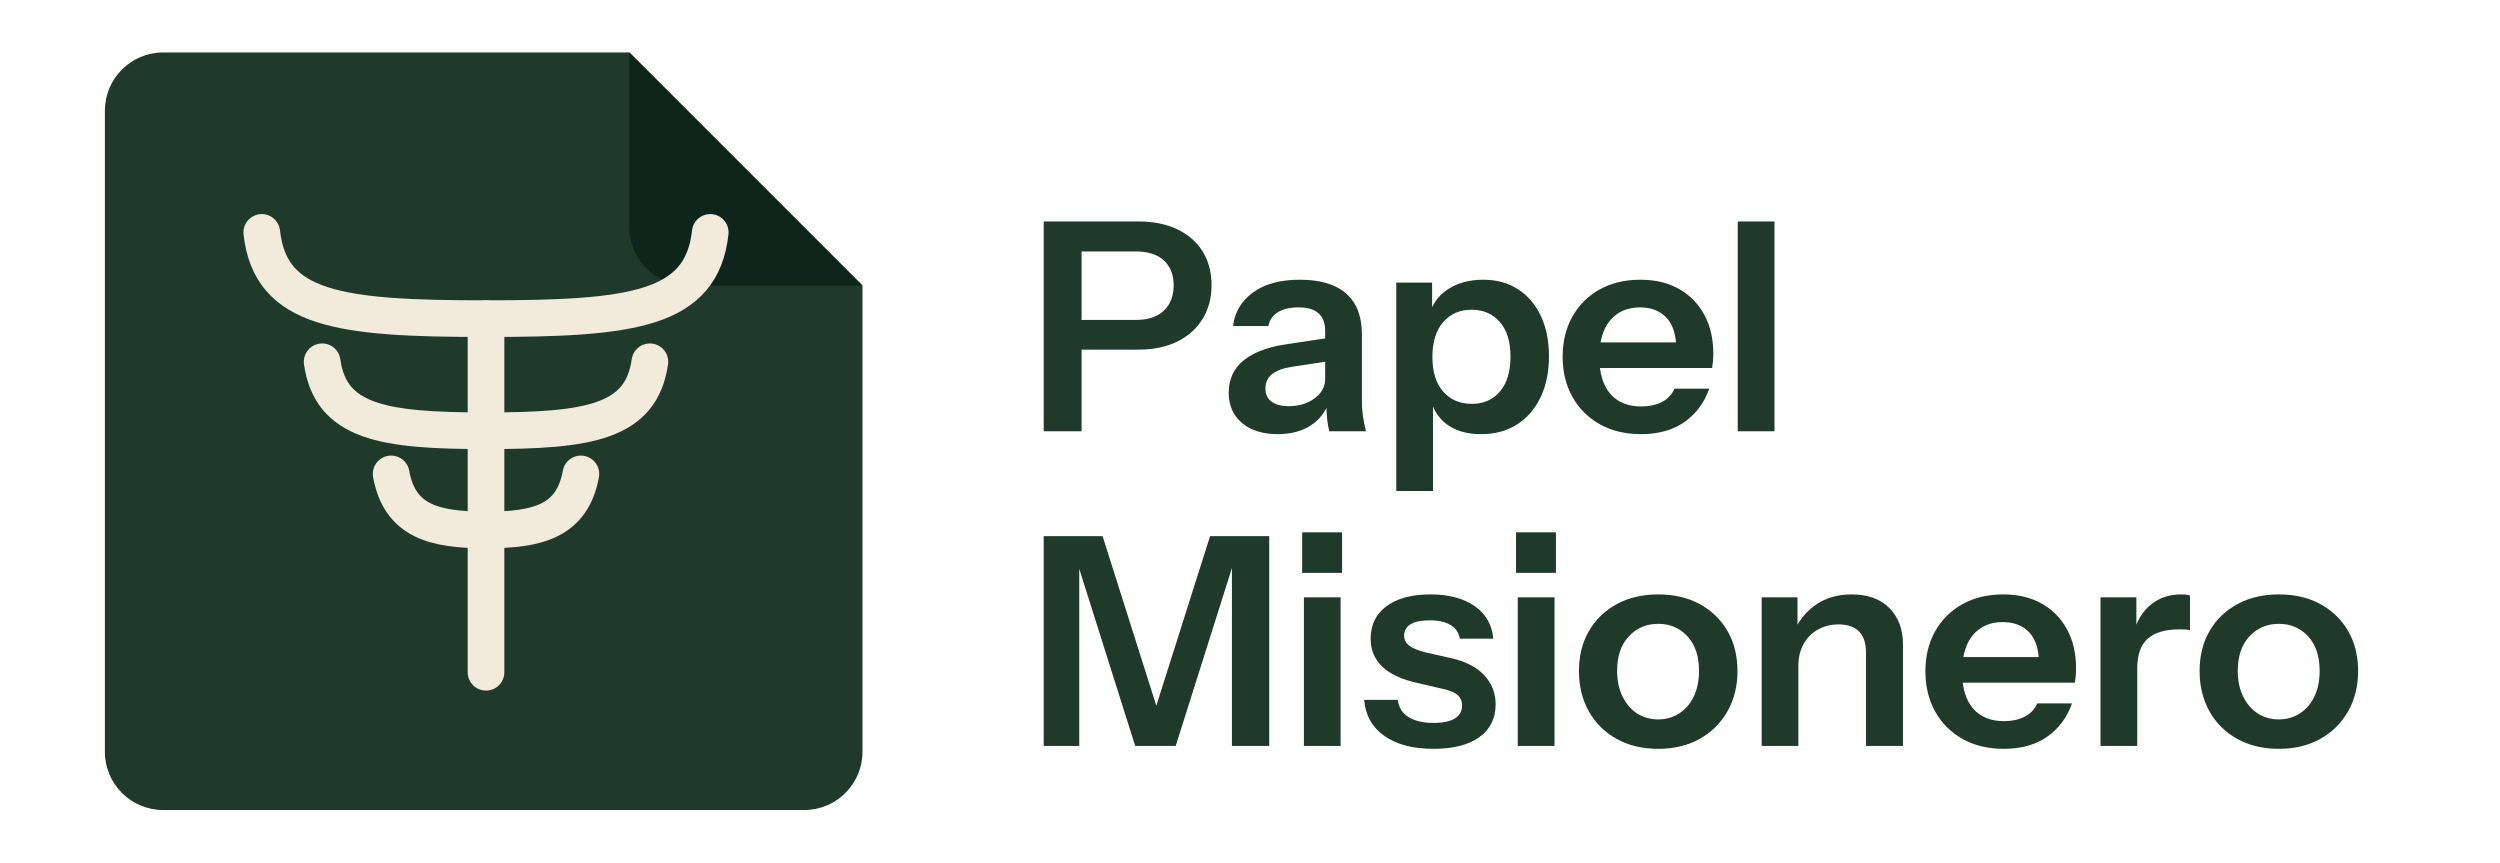
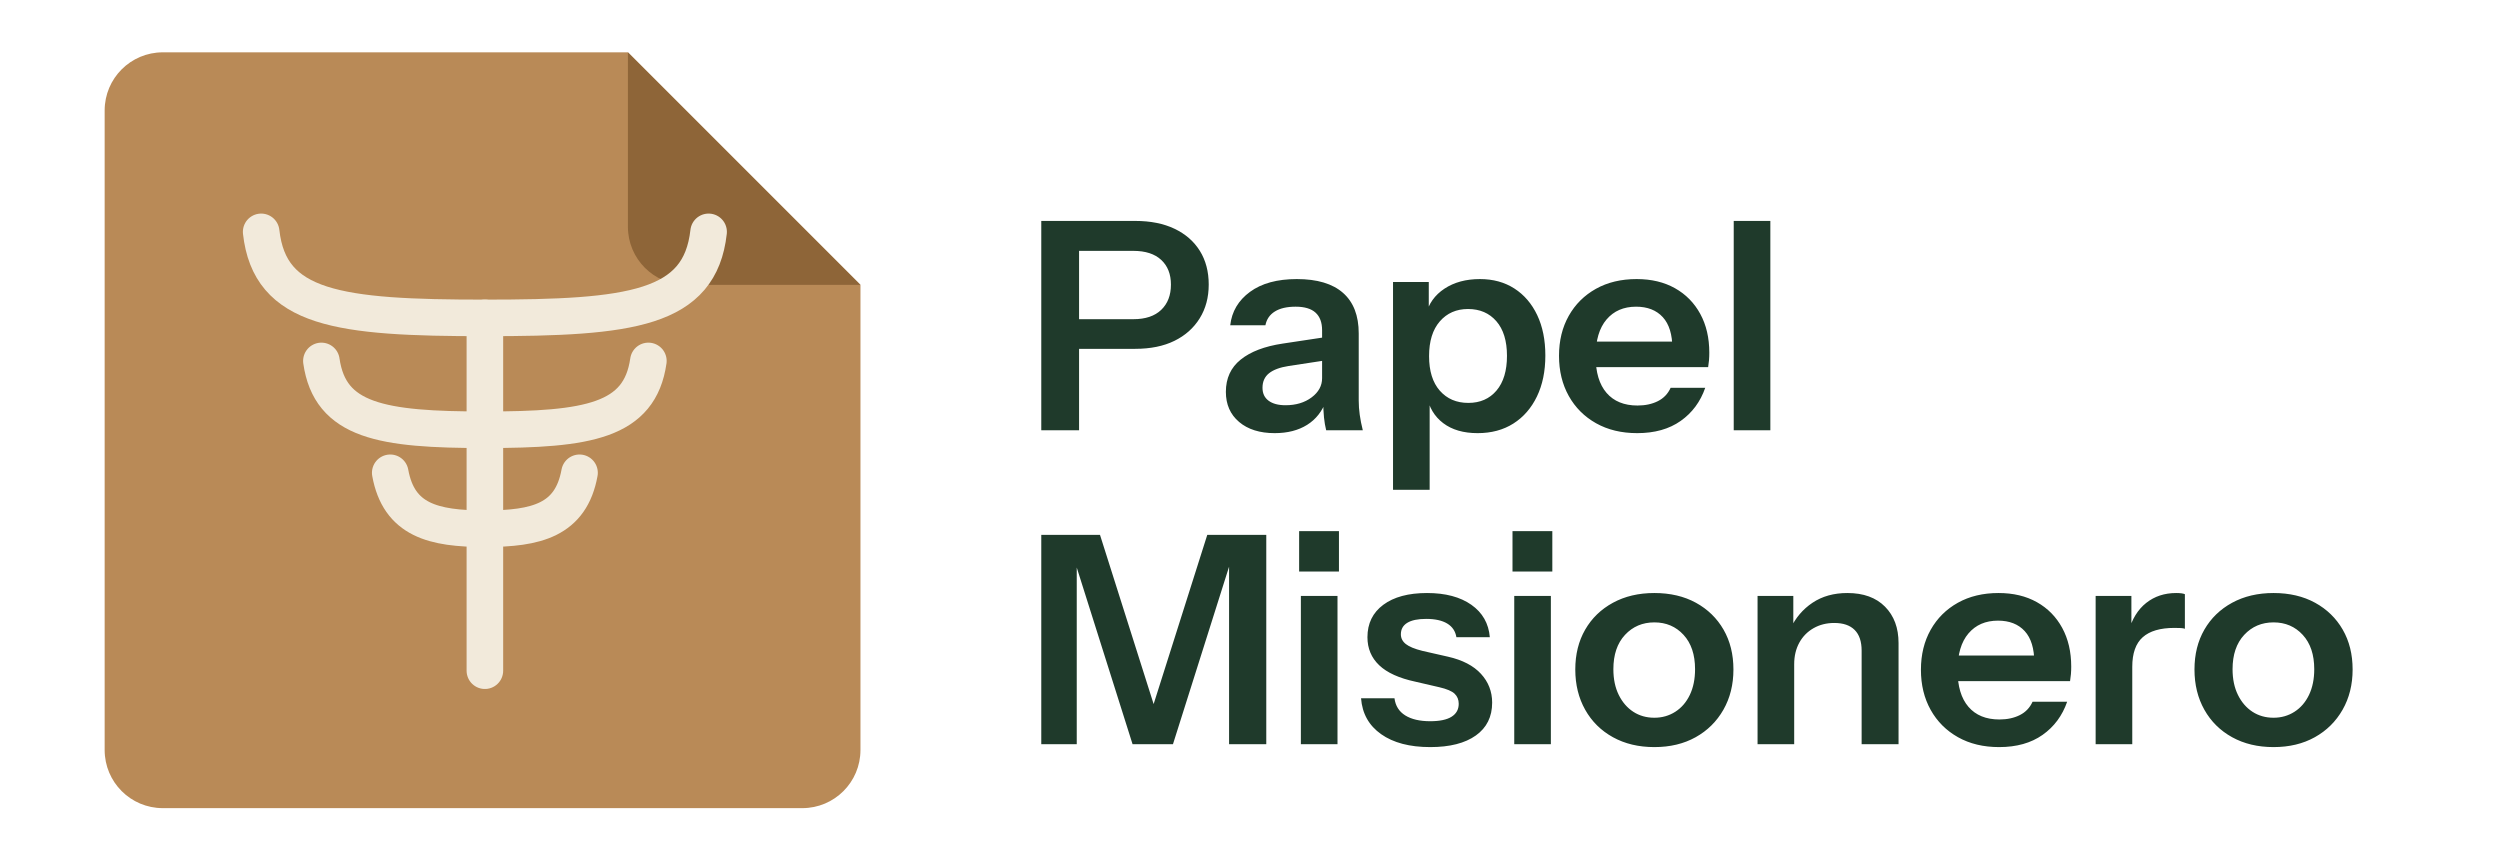
- <svg xmlns="http://www.w3.org/2000/svg" viewBox="0 0 429 148" width="429" height="148">
+ <svg xmlns="http://www.w3.org/2000/svg" viewBox="0 0 430 148" width="430" height="148">
  <g transform="translate(18 9) scale(1.0)">
-     <path d="M10 0 H90 L130 40 V120 a10 10 0 0 1 -10 10 H10 a10 10 0 0 1 -10 -10 V10 a10 10 0 0 1 10 -10 Z" fill="#1F3A2B" />
-     <path d="M90 0 V30 a10 10 0 0 0 10 10 H130 Z" fill="#0F241A" />
-     <g transform="translate(21 22) scale(0.74)" fill="none" stroke="#F2EADB" stroke-width="8.5" stroke-linecap="round" stroke-linejoin="round">
+     <path d="M10 0 H90 L130 40 V120 a10 10 0 0 1 -10 10 H10 a10 10 0 0 1 -10 -10 V10 a10 10 0 0 1 10 -10 Z" fill="#B98A57" />
+     <path d="M90 0 V30 a10 10 0 0 0 10 10 H130 Z" fill="#8E6538" />
+     <g transform="translate(21.00 22.00) scale(0.74)" fill="none" stroke="#F2EADB" stroke-width="8.5" stroke-linecap="round" stroke-linejoin="round">
      <path d="M8 12 C10 30 26 32 60 32 C94 32 110 30 112 12" />
      <path d="M22 42 C24 56 36 58 60 58 C84 58 96 56 98 42" />
      <path d="M38 68 C40 79 48 81 60 81 C72 81 80 79 82 68" />
      <path d="M60 32 V114" />
    </g>
  </g>
  <path d="M179.1 74.0V38.0H195.25Q199.2 38.0 202.025 39.35Q204.85 40.7 206.375 43.15Q207.9 45.6 207.9 48.95Q207.9 52.25 206.35 54.75Q204.8 57.25 202.0 58.625Q199.2 60.0 195.25 60.0H184.15V54.9H194.95Q198.05 54.9 199.725 53.3Q201.4 51.7 201.4 48.95Q201.4 46.25 199.725 44.7Q198.05 43.15 194.95 43.15H185.6V74.0Z M228.1 74.0Q227.85 73.0 227.725 71.8Q227.6 70.6 227.6 68.9H227.4V56.8Q227.4 54.8 226.275 53.775Q225.15 52.75 222.85 52.75Q220.6 52.75 219.275 53.575Q217.95 54.4 217.65 55.95H211.6Q212.0 52.4 215.0 50.2Q218.0 48.0 223.05 48.0Q228.3 48.0 231.0 50.375Q233.7 52.75 233.7 57.35V68.9Q233.7 70.1 233.875 71.35Q234.05 72.6 234.4 74.0ZM219.25 74.5Q215.4 74.5 213.125 72.575Q210.85 70.65 210.85 67.4Q210.85 63.9 213.4 61.85Q215.95 59.8 220.6 59.1L228.55 57.9V61.9L221.65 62.95Q219.4 63.3 218.275 64.2Q217.15 65.1 217.15 66.7Q217.15 68.15 218.2 68.925Q219.25 69.7 221.1 69.7Q223.8 69.7 225.6 68.35Q227.4 67.0 227.4 65.05L228.1 68.9Q227.1 71.65 224.825 73.075Q222.55 74.5 219.25 74.5Z M254.15 74.5Q250.5 74.5 248.225 72.775Q245.95 71.05 245.4 68.0L245.9 67.95V84.25H239.6V48.5H245.75V54.25L245.25 54.15Q245.95 51.3 248.45 49.65Q250.95 48.0 254.55 48.0Q257.95 48.0 260.475 49.625Q263.0 51.25 264.4 54.2Q265.8 57.15 265.8 61.15Q265.8 65.2 264.35 68.2Q262.9 71.2 260.3 72.85Q257.7 74.5 254.15 74.5ZM252.55 69.3Q255.6 69.3 257.4 67.175Q259.2 65.05 259.2 61.2Q259.2 57.35 257.375 55.25Q255.55 53.15 252.5 53.15Q249.5 53.15 247.65 55.275Q245.8 57.4 245.8 61.25Q245.8 65.1 247.65 67.2Q249.5 69.3 252.55 69.3Z M281.6 74.5Q277.55 74.5 274.525 72.8Q271.5 71.1 269.825 68.1Q268.15 65.1 268.15 61.2Q268.15 57.3 269.825 54.325Q271.5 51.35 274.5 49.675Q277.5 48.0 281.5 48.0Q285.3 48.0 288.1 49.575Q290.9 51.15 292.45 54.0Q294.0 56.85 294.0 60.65Q294.0 61.35 293.95 61.95Q293.9 62.55 293.8 63.15H272.05V58.75H288.95L287.65 59.95Q287.65 56.35 286.0 54.55Q284.35 52.75 281.4 52.75Q278.2 52.75 276.325 54.95Q274.45 57.15 274.45 61.3Q274.45 65.4 276.325 67.575Q278.2 69.75 281.65 69.75Q283.65 69.75 285.15 69.0Q286.65 68.25 287.35 66.7H293.3Q292.05 70.3 289.075 72.4Q286.1 74.5 281.6 74.5Z M298.2 74.0V38.0H304.5V74.0Z M179.1 128.0V92.0H189.2L200.2 126.7H196.65L207.65 92.0H217.8V128.0H211.4V94.15H212.45L201.75 128.0H194.8L184.2 94.45H185.2V128.0Z M223.75 128.0V102.5H230.05V128.0ZM223.45 98.3V91.35H230.3V98.3Z M246.0 128.5Q240.7 128.5 237.55 126.275Q234.4 124.05 234.1 120.1H239.85Q240.1 122.05 241.7 123.05Q243.3 124.05 246.0 124.05Q248.45 124.05 249.675 123.275Q250.9 122.5 250.9 121.05Q250.9 120.0 250.2 119.325Q249.5 118.65 247.55 118.2L243.45 117.25Q239.25 116.35 237.225 114.425Q235.2 112.5 235.2 109.6Q235.2 106.05 237.925 104.025Q240.65 102.0 245.45 102.0Q250.2 102.0 253.075 104.025Q255.95 106.05 256.25 109.6H250.5Q250.25 108.05 248.925 107.25Q247.6 106.45 245.3 106.45Q243.15 106.45 242.05 107.125Q240.95 107.8 240.95 109.1Q240.95 110.1 241.8 110.775Q242.65 111.45 244.65 111.95L249.05 112.95Q252.8 113.8 254.725 115.9Q256.65 118.0 256.65 120.85Q256.65 124.5 253.85 126.5Q251.05 128.5 246.0 128.5Z M260.45 128.0V102.5H266.75V128.0ZM260.15 98.3V91.35H267V98.3Z M284.55 128.5Q280.5 128.5 277.425 126.8Q274.35 125.1 272.65 122.075Q270.95 119.05 270.95 115.15Q270.95 111.25 272.65 108.3Q274.35 105.35 277.425 103.675Q280.5 102.0 284.55 102.0Q288.65 102.0 291.7 103.675Q294.75 105.35 296.45 108.3Q298.15 111.25 298.15 115.15Q298.15 119.05 296.425 122.075Q294.7 125.1 291.65 126.8Q288.6 128.5 284.55 128.5ZM284.55 123.45Q286.55 123.45 288.15 122.425Q289.75 121.4 290.65 119.525Q291.55 117.65 291.55 115.1Q291.55 111.35 289.575 109.2Q287.6 107.05 284.55 107.05Q281.5 107.05 279.5 109.2Q277.5 111.35 277.5 115.1Q277.5 117.65 278.425 119.525Q279.35 121.4 280.925 122.425Q282.5 123.45 284.55 123.45Z M302.3 128.0V102.5H308.45V108.5H308.6V128.0ZM320.2 128.0V111.9Q320.2 109.55 319 108.35Q317.8 107.15 315.5 107.15Q313.5 107.15 311.925 108.05Q310.35 108.95 309.475 110.55Q308.6 112.15 308.6 114.25L307.95 108.15Q309.25 105.35 311.75 103.675Q314.25 102.0 317.75 102.0Q321.9 102.0 324.225 104.35Q326.55 106.7 326.55 110.6V128.0Z M343.85 128.5Q339.8 128.5 336.775 126.8Q333.75 125.1 332.075 122.1Q330.4 119.1 330.4 115.2Q330.4 111.3 332.075 108.325Q333.75 105.35 336.75 103.675Q339.75 102.0 343.75 102.0Q347.55 102.0 350.35 103.575Q353.15 105.15 354.7 108.0Q356.25 110.85 356.25 114.65Q356.25 115.35 356.2 115.95Q356.15 116.55 356.05 117.15H334.3V112.75H351.2L349.9 113.95Q349.9 110.35 348.25 108.55Q346.6 106.75 343.65 106.75Q340.45 106.75 338.575 108.95Q336.7 111.15 336.7 115.3Q336.7 119.4 338.575 121.575Q340.45 123.75 343.9 123.75Q345.9 123.75 347.4 123.0Q348.9 122.25 349.6 120.7H355.55Q354.3 124.3 351.325 126.4Q348.35 128.5 343.85 128.5Z M360.45 128.0V102.5H366.6V108.65H366.75V128.0ZM366.75 114.7 366.1 108.65Q367 105.4 369.15 103.7Q371.3 102.0 374.3 102.0Q375.35 102.0 375.8 102.2V108.15Q375.55 108.05 375.1 108.025Q374.65 108.0 374 108.0Q370.35 108.0 368.55 109.6Q366.75 111.2 366.75 114.7Z M391.05 128.5Q387 128.5 383.925 126.8Q380.85 125.1 379.15 122.075Q377.45 119.05 377.45 115.15Q377.45 111.25 379.15 108.3Q380.85 105.35 383.925 103.675Q387 102.0 391.05 102.0Q395.15 102.0 398.2 103.675Q401.25 105.35 402.95 108.3Q404.65 111.25 404.65 115.15Q404.65 119.05 402.925 122.075Q401.2 125.1 398.15 126.8Q395.1 128.5 391.05 128.5ZM391.05 123.45Q393.05 123.45 394.65 122.425Q396.25 121.4 397.15 119.525Q398.05 117.65 398.05 115.1Q398.05 111.35 396.075 109.2Q394.1 107.05 391.05 107.05Q388 107.05 386 109.2Q384 111.35 384 115.1Q384 117.65 384.925 119.525Q385.85 121.4 387.425 122.425Q389 123.45 391.05 123.45Z" fill="#1F3A2B" />
</svg>
